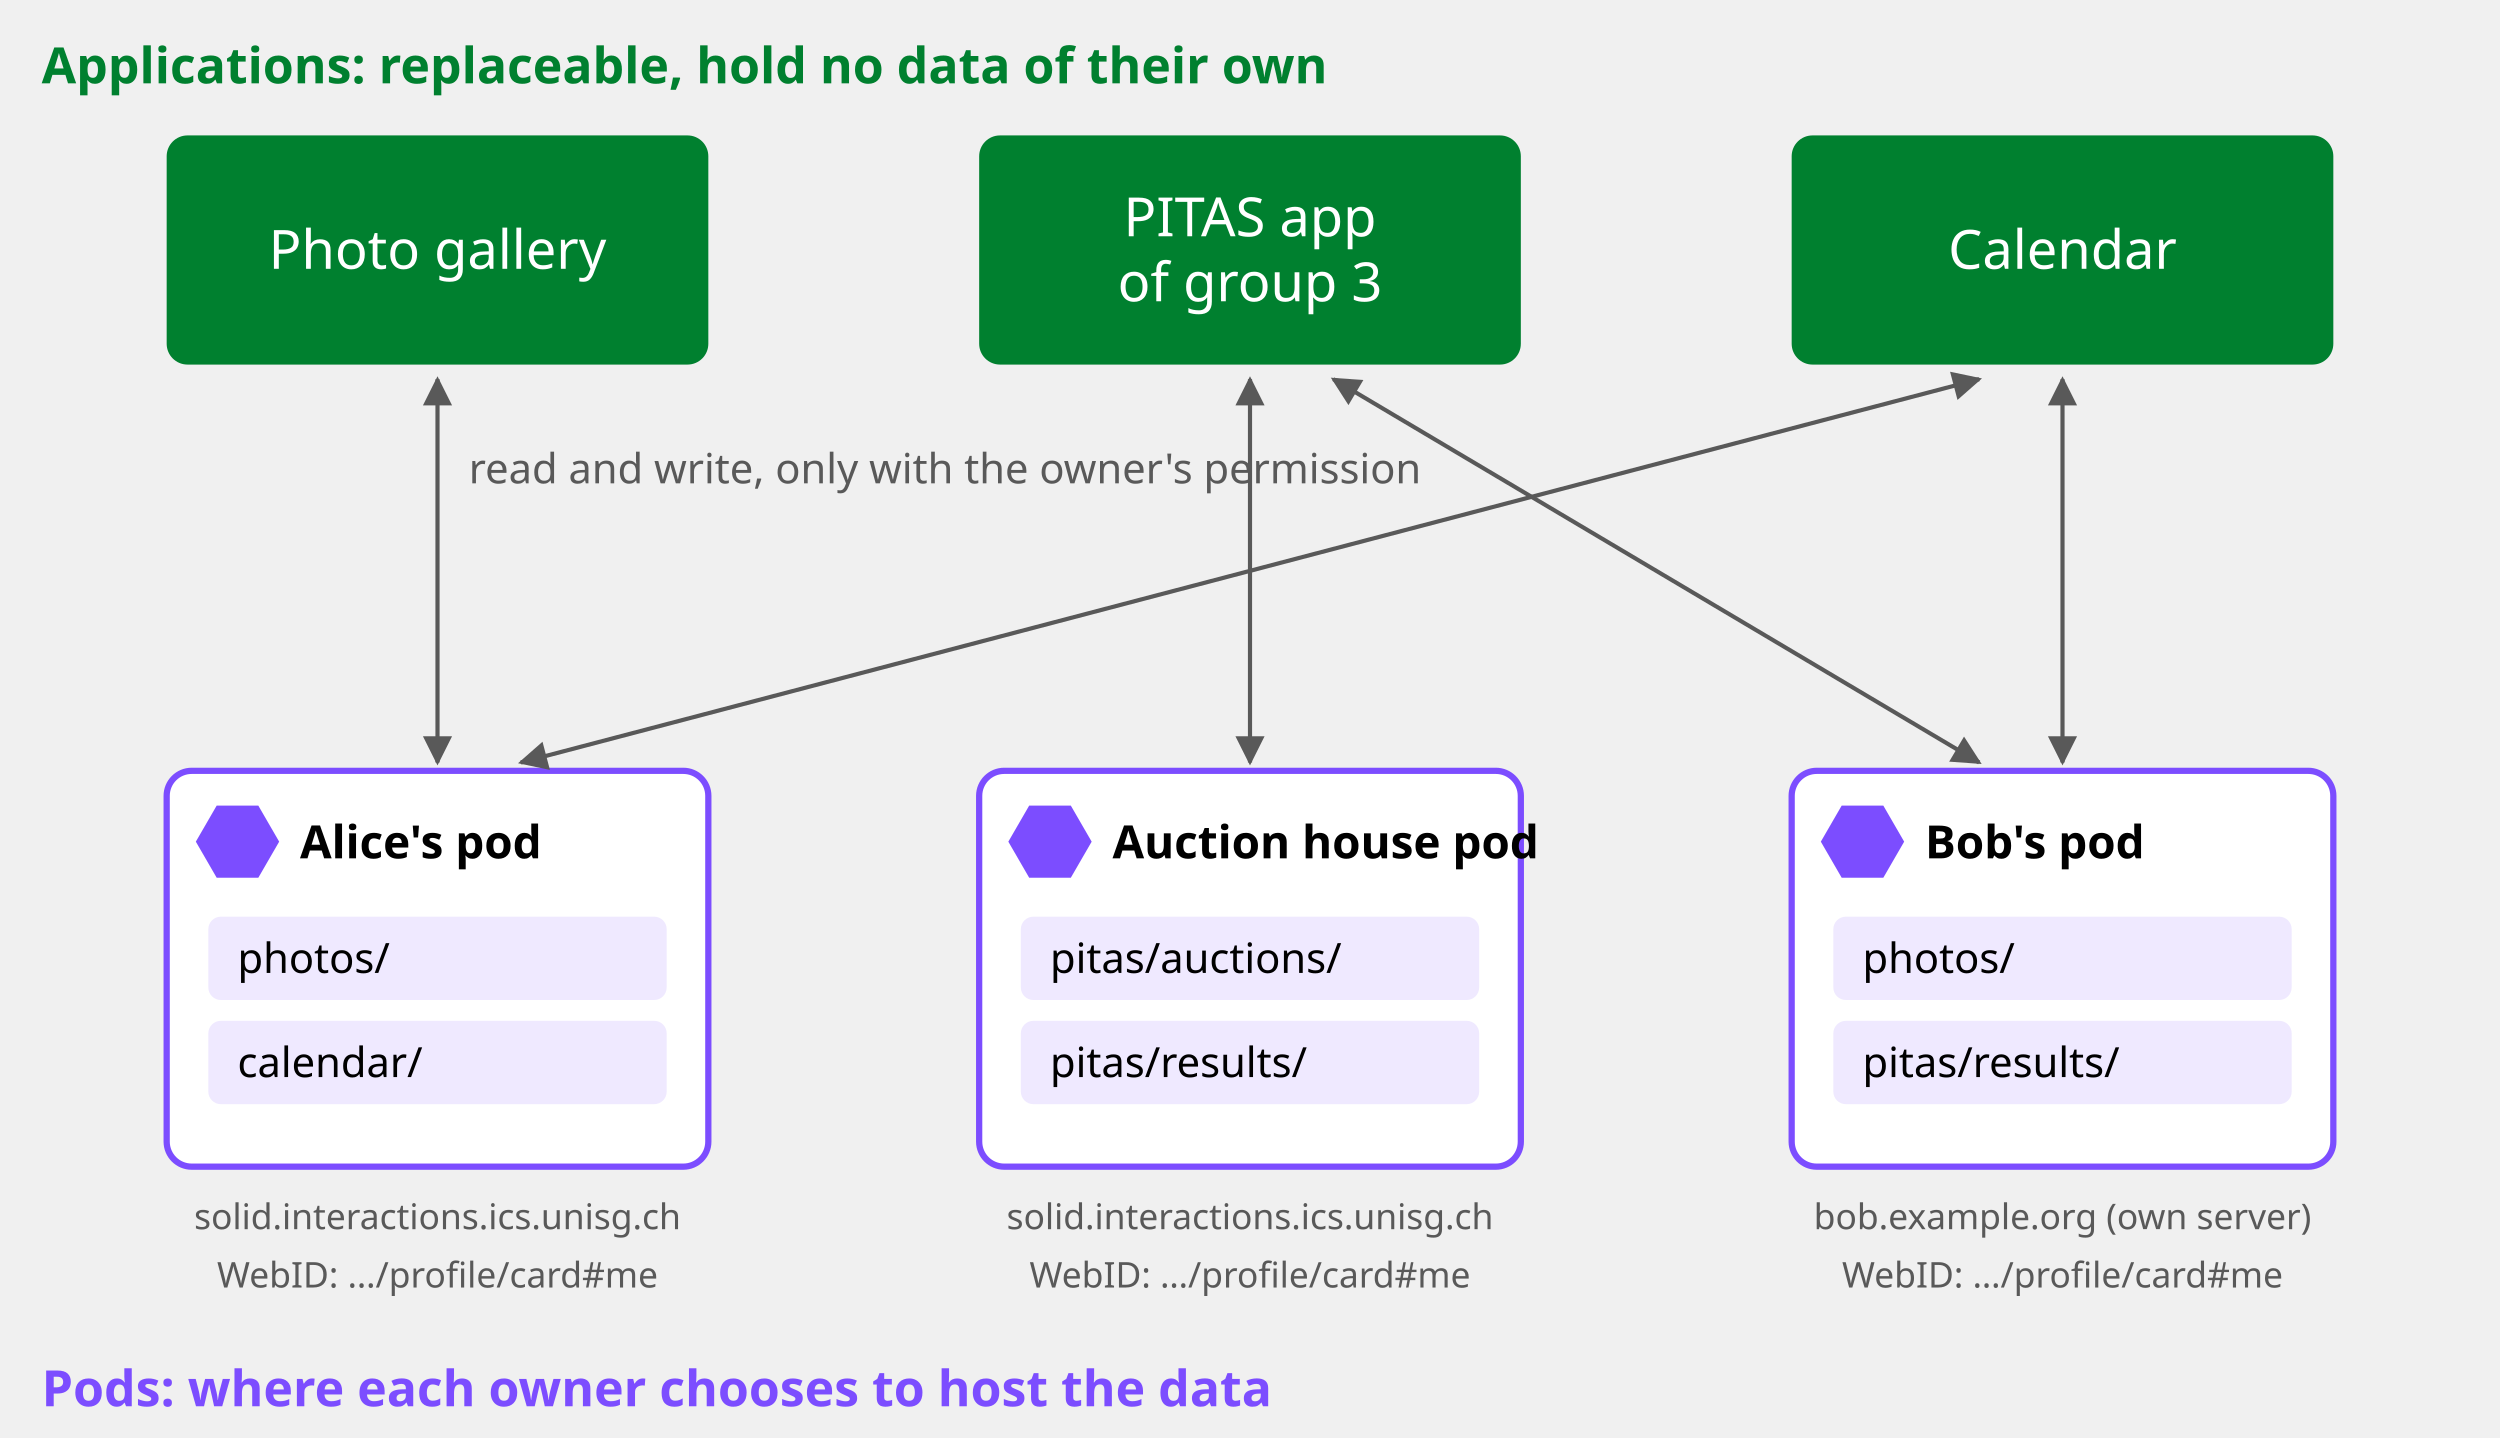
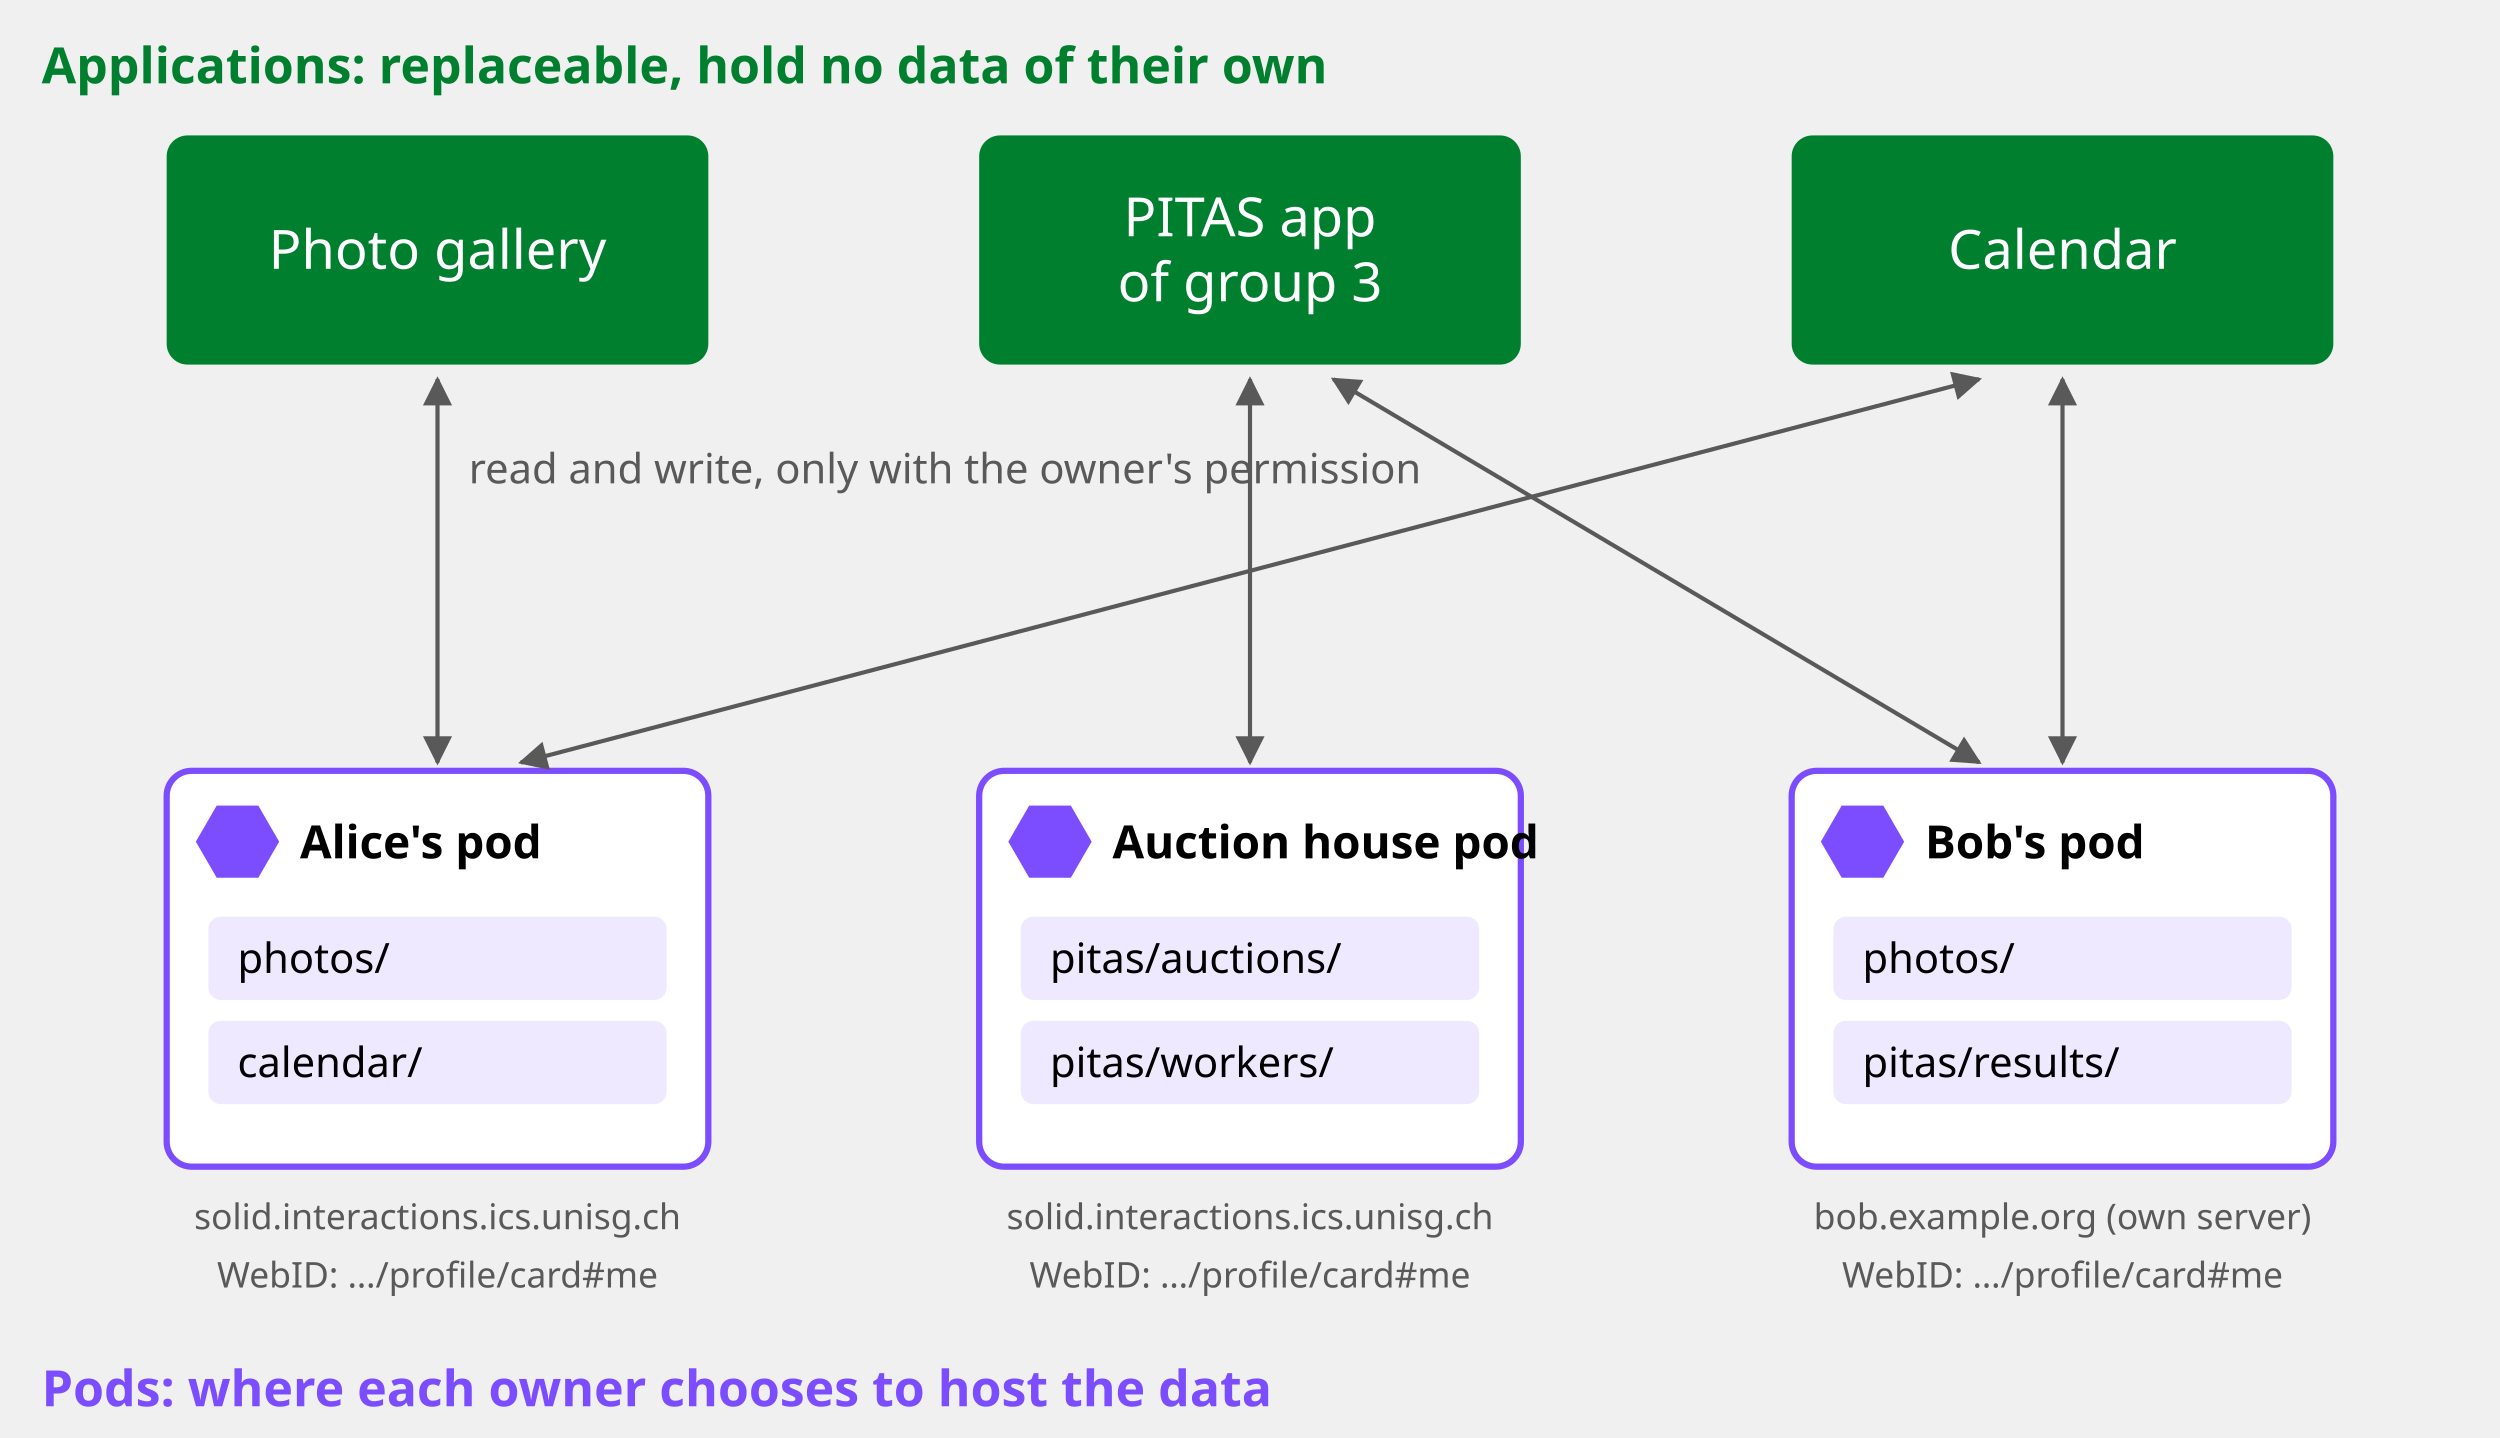
<svg xmlns="http://www.w3.org/2000/svg" viewBox="0 0 1200 690" font-family="Gill Sans Nova, Gill Sans MT, Gill Sans, Gillius ADF No2, Calibri, sans-serif" style="font-variant-ligatures:none">
  <defs>
    <marker id="a" viewBox="0 0 10 10" refX="9" refY="5" markerWidth="7" markerHeight="7" orient="auto-start-reverse">
      <path d="M0,0L10,5L0,10z" fill="#595959" />
    </marker>
    <marker id="g" viewBox="0 0 10 10" refX="9" refY="5" markerWidth="7" markerHeight="7" orient="auto-start-reverse">
      <path d="M0,0L10,5L0,10z" fill="#00802F" />
    </marker>
  </defs>
  <text x="20" y="675" font-size="24" fill="#7C4DFF" text-anchor="start" font-weight="600">Pods: where each owner chooses to host the data</text>
  <text x="20" y="40" font-size="24" fill="#00802F" text-anchor="start" font-weight="600">Applications: replaceable, hold no data of their own</text>
  <rect x="80" y="65" width="260" height="110" rx="10" fill="#00802F" />
  <text x="210.0" y="120.0" font-size="26" fill="#fff" text-anchor="middle" dominant-baseline="middle">Photo gallery</text>
  <rect x="470" y="65" width="260" height="110" rx="10" fill="#00802F" />
  <text x="600.0" y="104.4" font-size="26" fill="#fff" text-anchor="middle" dominant-baseline="middle">PITAS app</text>
  <text x="600.0" y="135.6" font-size="26" fill="#fff" text-anchor="middle" dominant-baseline="middle">of group 3</text>
  <rect x="860" y="65" width="260" height="110" rx="10" fill="#00802F" />
  <text x="990.0" y="120.0" font-size="26" fill="#fff" text-anchor="middle" dominant-baseline="middle">Calendar</text>
  <rect x="80" y="370" width="260" height="190" rx="12" fill="#fff" stroke="#7C4DFF" stroke-width="3" />
  <polygon points="134.0,404.0 124.0,421.3 104.0,421.3 94.0,404.0 104.0,386.7 124.0,386.7" fill="#7C4DFF" />
  <text x="144" y="412" font-size="22" fill="#000" text-anchor="start" font-weight="600">Alice's pod</text>
  <rect x="100" y="440" width="220" height="40" rx="6" fill="#efe9ff" />
  <text x="114" y="467" font-size="20" fill="#000" text-anchor="start">photos/</text>
  <rect x="100" y="490" width="220" height="40" rx="6" fill="#efe9ff" />
  <text x="114" y="517" font-size="20" fill="#000" text-anchor="start">calendar/</text>
  <text x="210" y="590" font-size="17" fill="#595959" text-anchor="middle">solid.interactions.ics.unisg.ch</text>
  <text x="210" y="618" font-size="17" fill="#595959" text-anchor="middle">WebID: …/profile/card#me</text>
  <rect x="470" y="370" width="260" height="190" rx="12" fill="#fff" stroke="#7C4DFF" stroke-width="3" />
  <polygon points="524.0,404.0 514.0,421.3 494.0,421.3 484.0,404.0 494.0,386.7 514.0,386.7" fill="#7C4DFF" />
  <text x="534" y="412" font-size="22" fill="#000" text-anchor="start" font-weight="600">Auction house pod</text>
  <rect x="490" y="440" width="220" height="40" rx="6" fill="#efe9ff" />
  <text x="504" y="467" font-size="20" fill="#000" text-anchor="start">pitas/auctions/</text>
  <rect x="490" y="490" width="220" height="40" rx="6" fill="#efe9ff" />
-   <text x="504" y="517" font-size="20" fill="#000" text-anchor="start">pitas/results/</text>
+   <text x="504" y="517" font-size="20" fill="#000" text-anchor="start">pitas/workers/</text>
  <text x="600" y="590" font-size="17" fill="#595959" text-anchor="middle">solid.interactions.ics.unisg.ch</text>
  <text x="600" y="618" font-size="17" fill="#595959" text-anchor="middle">WebID: …/profile/card#me</text>
  <rect x="860" y="370" width="260" height="190" rx="12" fill="#fff" stroke="#7C4DFF" stroke-width="3" />
  <polygon points="914.0,404.0 904.0,421.3 884.0,421.3 874.0,404.0 884.0,386.7 904.0,386.7" fill="#7C4DFF" />
  <text x="924" y="412" font-size="22" fill="#000" text-anchor="start" font-weight="600">Bob's pod</text>
  <rect x="880" y="440" width="220" height="40" rx="6" fill="#efe9ff" />
  <text x="894" y="467" font-size="20" fill="#000" text-anchor="start">photos/</text>
  <rect x="880" y="490" width="220" height="40" rx="6" fill="#efe9ff" />
  <text x="894" y="517" font-size="20" fill="#000" text-anchor="start">pitas/results/</text>
  <text x="990" y="590" font-size="17" fill="#595959" text-anchor="middle">bob.example.org (own server)</text>
  <text x="990" y="618" font-size="17" fill="#595959" text-anchor="middle">WebID: …/profile/card#me</text>
  <line x1="210" y1="182" x2="210" y2="366" stroke="#595959" stroke-width="2" marker-end="url(#a)" marker-start="url(#a)" />
  <line x1="600" y1="182" x2="600" y2="366" stroke="#595959" stroke-width="2" marker-end="url(#a)" marker-start="url(#a)" />
  <line x1="990" y1="182" x2="990" y2="366" stroke="#595959" stroke-width="2" marker-end="url(#a)" marker-start="url(#a)" />
  <line x1="640" y1="182" x2="950" y2="366" stroke="#595959" stroke-width="2" marker-end="url(#a)" marker-start="url(#a)" />
  <line x1="950" y1="182" x2="250" y2="366" stroke="#595959" stroke-width="2" marker-end="url(#a)" marker-start="url(#a)" />
  <text x="225" y="232" font-size="20" fill="#595959" text-anchor="start">read and write, only with the owner's permission</text>
</svg>
